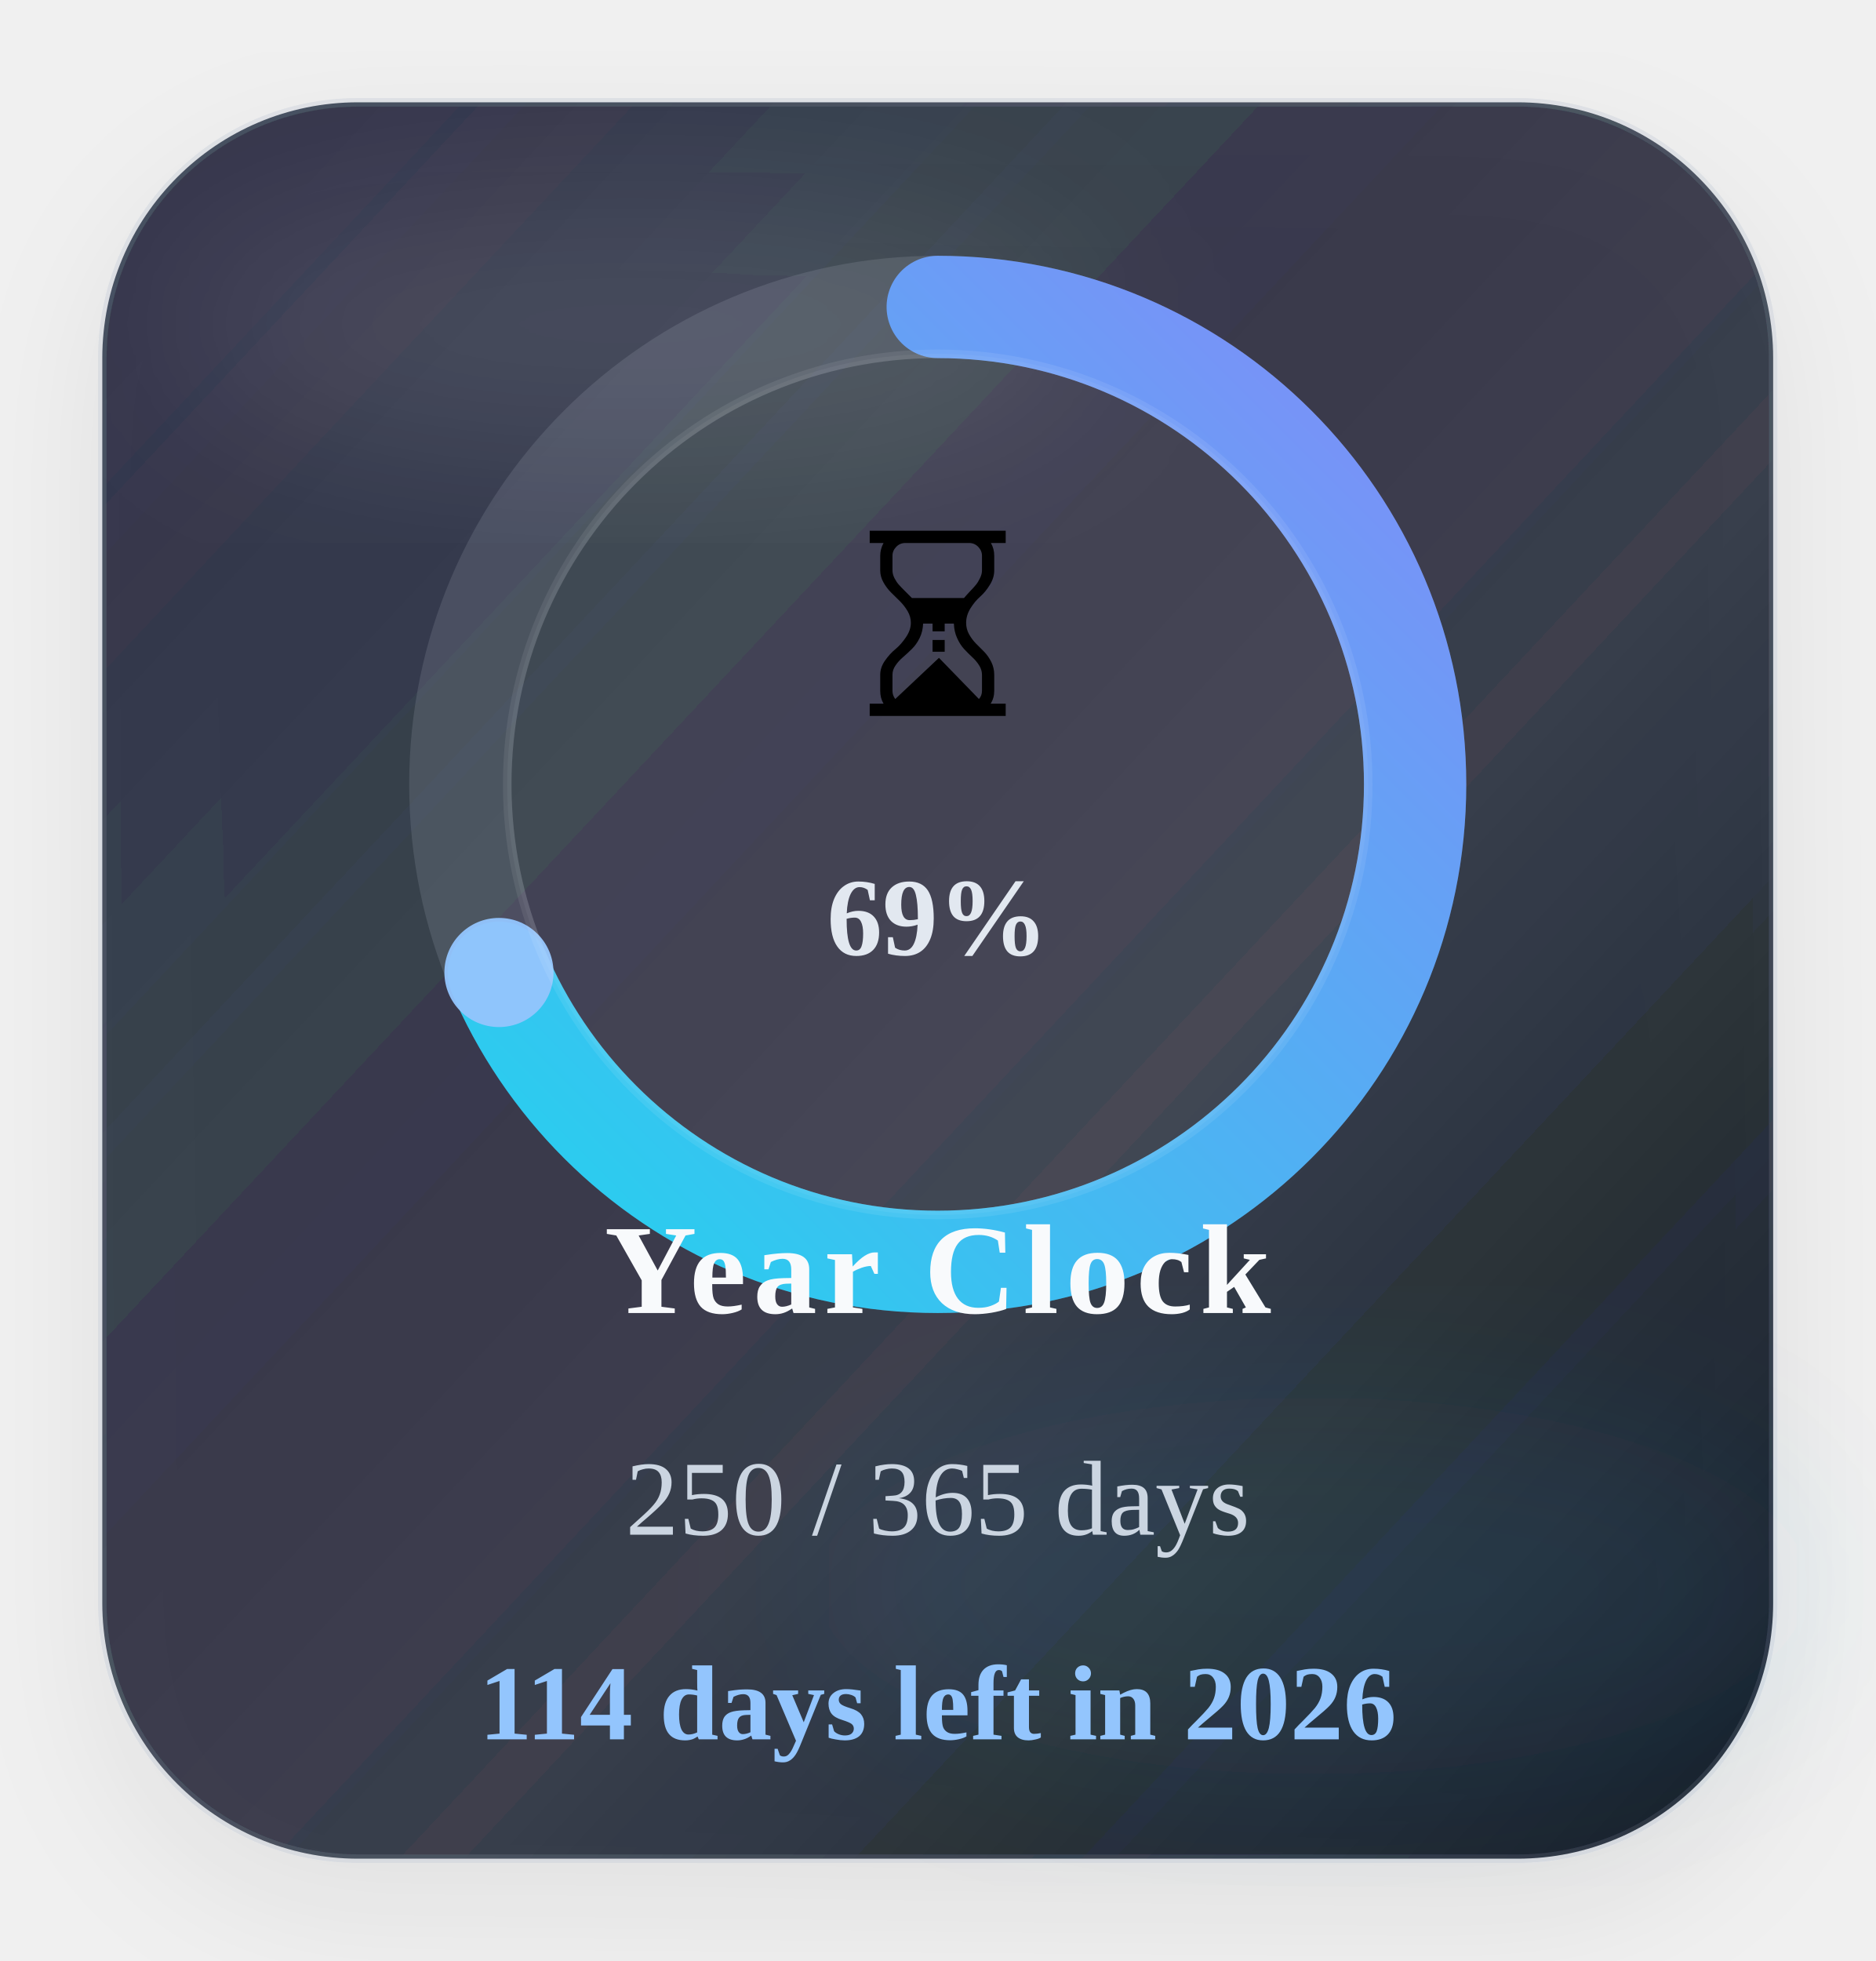
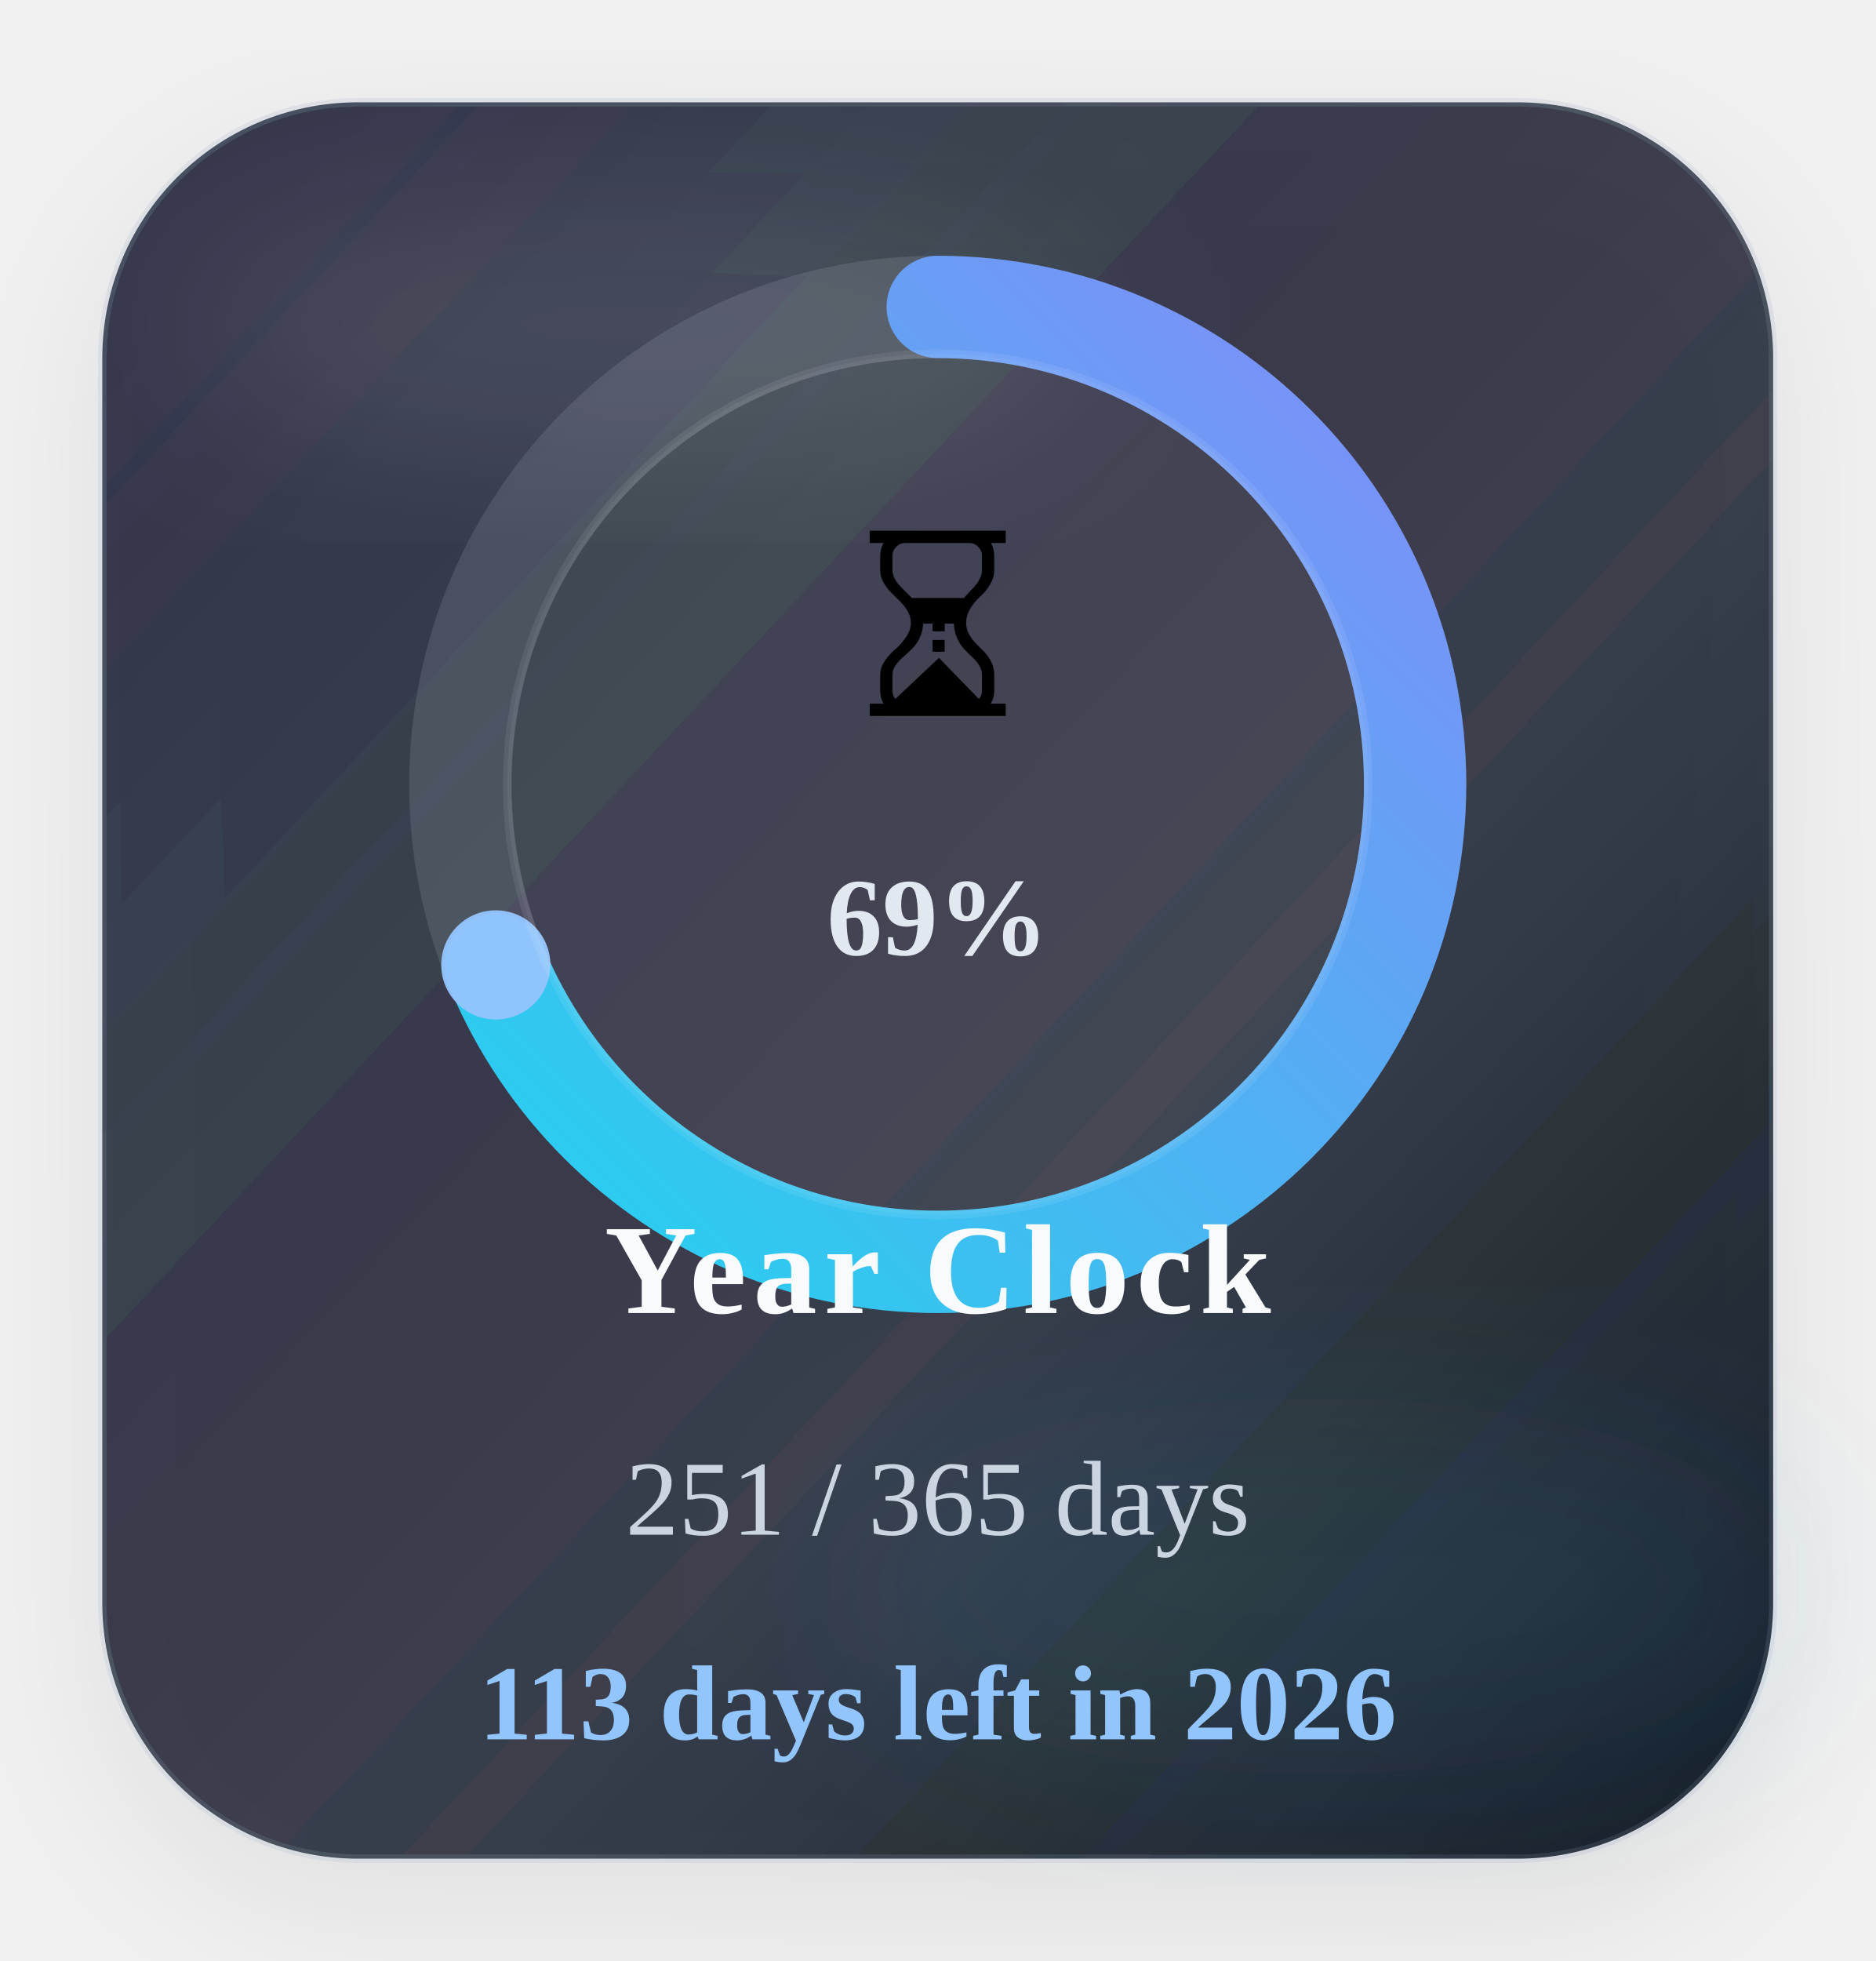
<svg xmlns="http://www.w3.org/2000/svg" width="220" height="230" viewBox="0 0 220 230" role="img" aria-label="Time progress for 2026">
  <defs>
    <linearGradient id="timeGradient" x1="0%" y1="0%" x2="100%" y2="100%">
      <stop offset="0%" stop-color="#22d3ee" />
      <stop offset="100%" stop-color="#818cf8" />
    </linearGradient>
    <linearGradient id="timeCard" x1="0%" y1="0%" x2="100%" y2="100%">
      <stop offset="0%" stop-color="#1c2537" stop-opacity="0.88" />
      <stop offset="60%" stop-color="#111827" stop-opacity="0.8" />
      <stop offset="100%" stop-color="#0b1220" stop-opacity="0.96" />
    </linearGradient>
    <filter id="timeShadow" x="-25%" y="-25%" width="150%" height="150%">
      <feDropShadow dx="0" dy="6" stdDeviation="8" flood-color="#020617" flood-opacity="0.08" />
    </filter>
    <filter id="timeBlur" x="-30%" y="-30%" width="160%" height="160%">
      <feGaussianBlur stdDeviation="10" />
    </filter>
  </defs>
  <rect x="12" y="12" width="196" height="206" rx="30" fill="url(#timeCard)" stroke="#94a3b8" stroke-opacity="0.18" filter="url(#timeShadow)" />
  <ellipse cx="74" cy="38" rx="54" ry="16" fill="#ffffff" fill-opacity="0.09" filter="url(#timeBlur)" />
  <ellipse cx="154" cy="186" rx="58" ry="22" fill="#38bdf8" fill-opacity="0.08" filter="url(#timeBlur)" />
  <circle class="ring-track" cx="110" cy="92" r="56" fill="none" stroke="#cbd5e1" stroke-opacity="0.14" stroke-width="12" />
-   <circle class="progress-ring" cx="110" cy="92" r="56" fill="none" stroke="url(#timeGradient)" stroke-width="12" stroke-linecap="round" stroke-dasharray="351.86" stroke-dashoffset="110.64" data-target-offset="110.64" data-ring-length="351.86" transform="rotate(-90 110 92)" />
-   <circle class="progress-endcap" cx="58.53" cy="114.06" r="6.4" fill="#93c5fd" fill-opacity="0.96" data-center-x="110" data-center-y="92" data-radius="56" data-target-angle="156.8019" />
+   <circle class="progress-ring" cx="110" cy="92" r="56" fill="none" stroke="url(#timeGradient)" stroke-width="12" stroke-linecap="round" stroke-dasharray="351.86" stroke-dashoffset="109.67" data-target-offset="109.67" data-ring-length="351.86" transform="rotate(-90 110 92)" />
+   <circle class="progress-endcap" cx="58.16" cy="113.17" r="6.4" fill="#93c5fd" fill-opacity="0.96" data-center-x="110" data-center-y="92" data-radius="56" data-target-angle="157.7882" />
  <circle class="ring-core" cx="110" cy="92" r="50.5" fill="#ffffff" fill-opacity="0.05" stroke="#ffffff" stroke-opacity="0.08" />
  <text class="progress-emoji" x="110" y="84" text-anchor="middle" font-size="30">⏳</text>
  <text class="progress-percent" x="110" y="112" text-anchor="middle" font-size="13" font-weight="700" fill="#e2e8f0">69%</text>
  <text class="progress-label" x="110" y="154" text-anchor="middle" font-size="15" font-weight="700" letter-spacing="0.8" fill="#f8fafc">Year Clock</text>
-   <text class="progress-value" x="110" y="180" text-anchor="middle" font-size="12.5" fill="#cbd5e1">250 / 365 days</text>
-   <text class="progress-status" data-status-state="remaining" x="110" y="204" text-anchor="middle" font-size="12.5" font-weight="700" fill="#93c5fd">114 days left in 2026</text>
+   <text class="progress-value" x="110" y="180" text-anchor="middle" font-size="12.5" fill="#cbd5e1">251 / 365 days</text>
+   <text class="progress-status" data-status-state="remaining" x="110" y="204" text-anchor="middle" font-size="12.5" font-weight="700" fill="#93c5fd">113 days left in 2026</text>
</svg>
